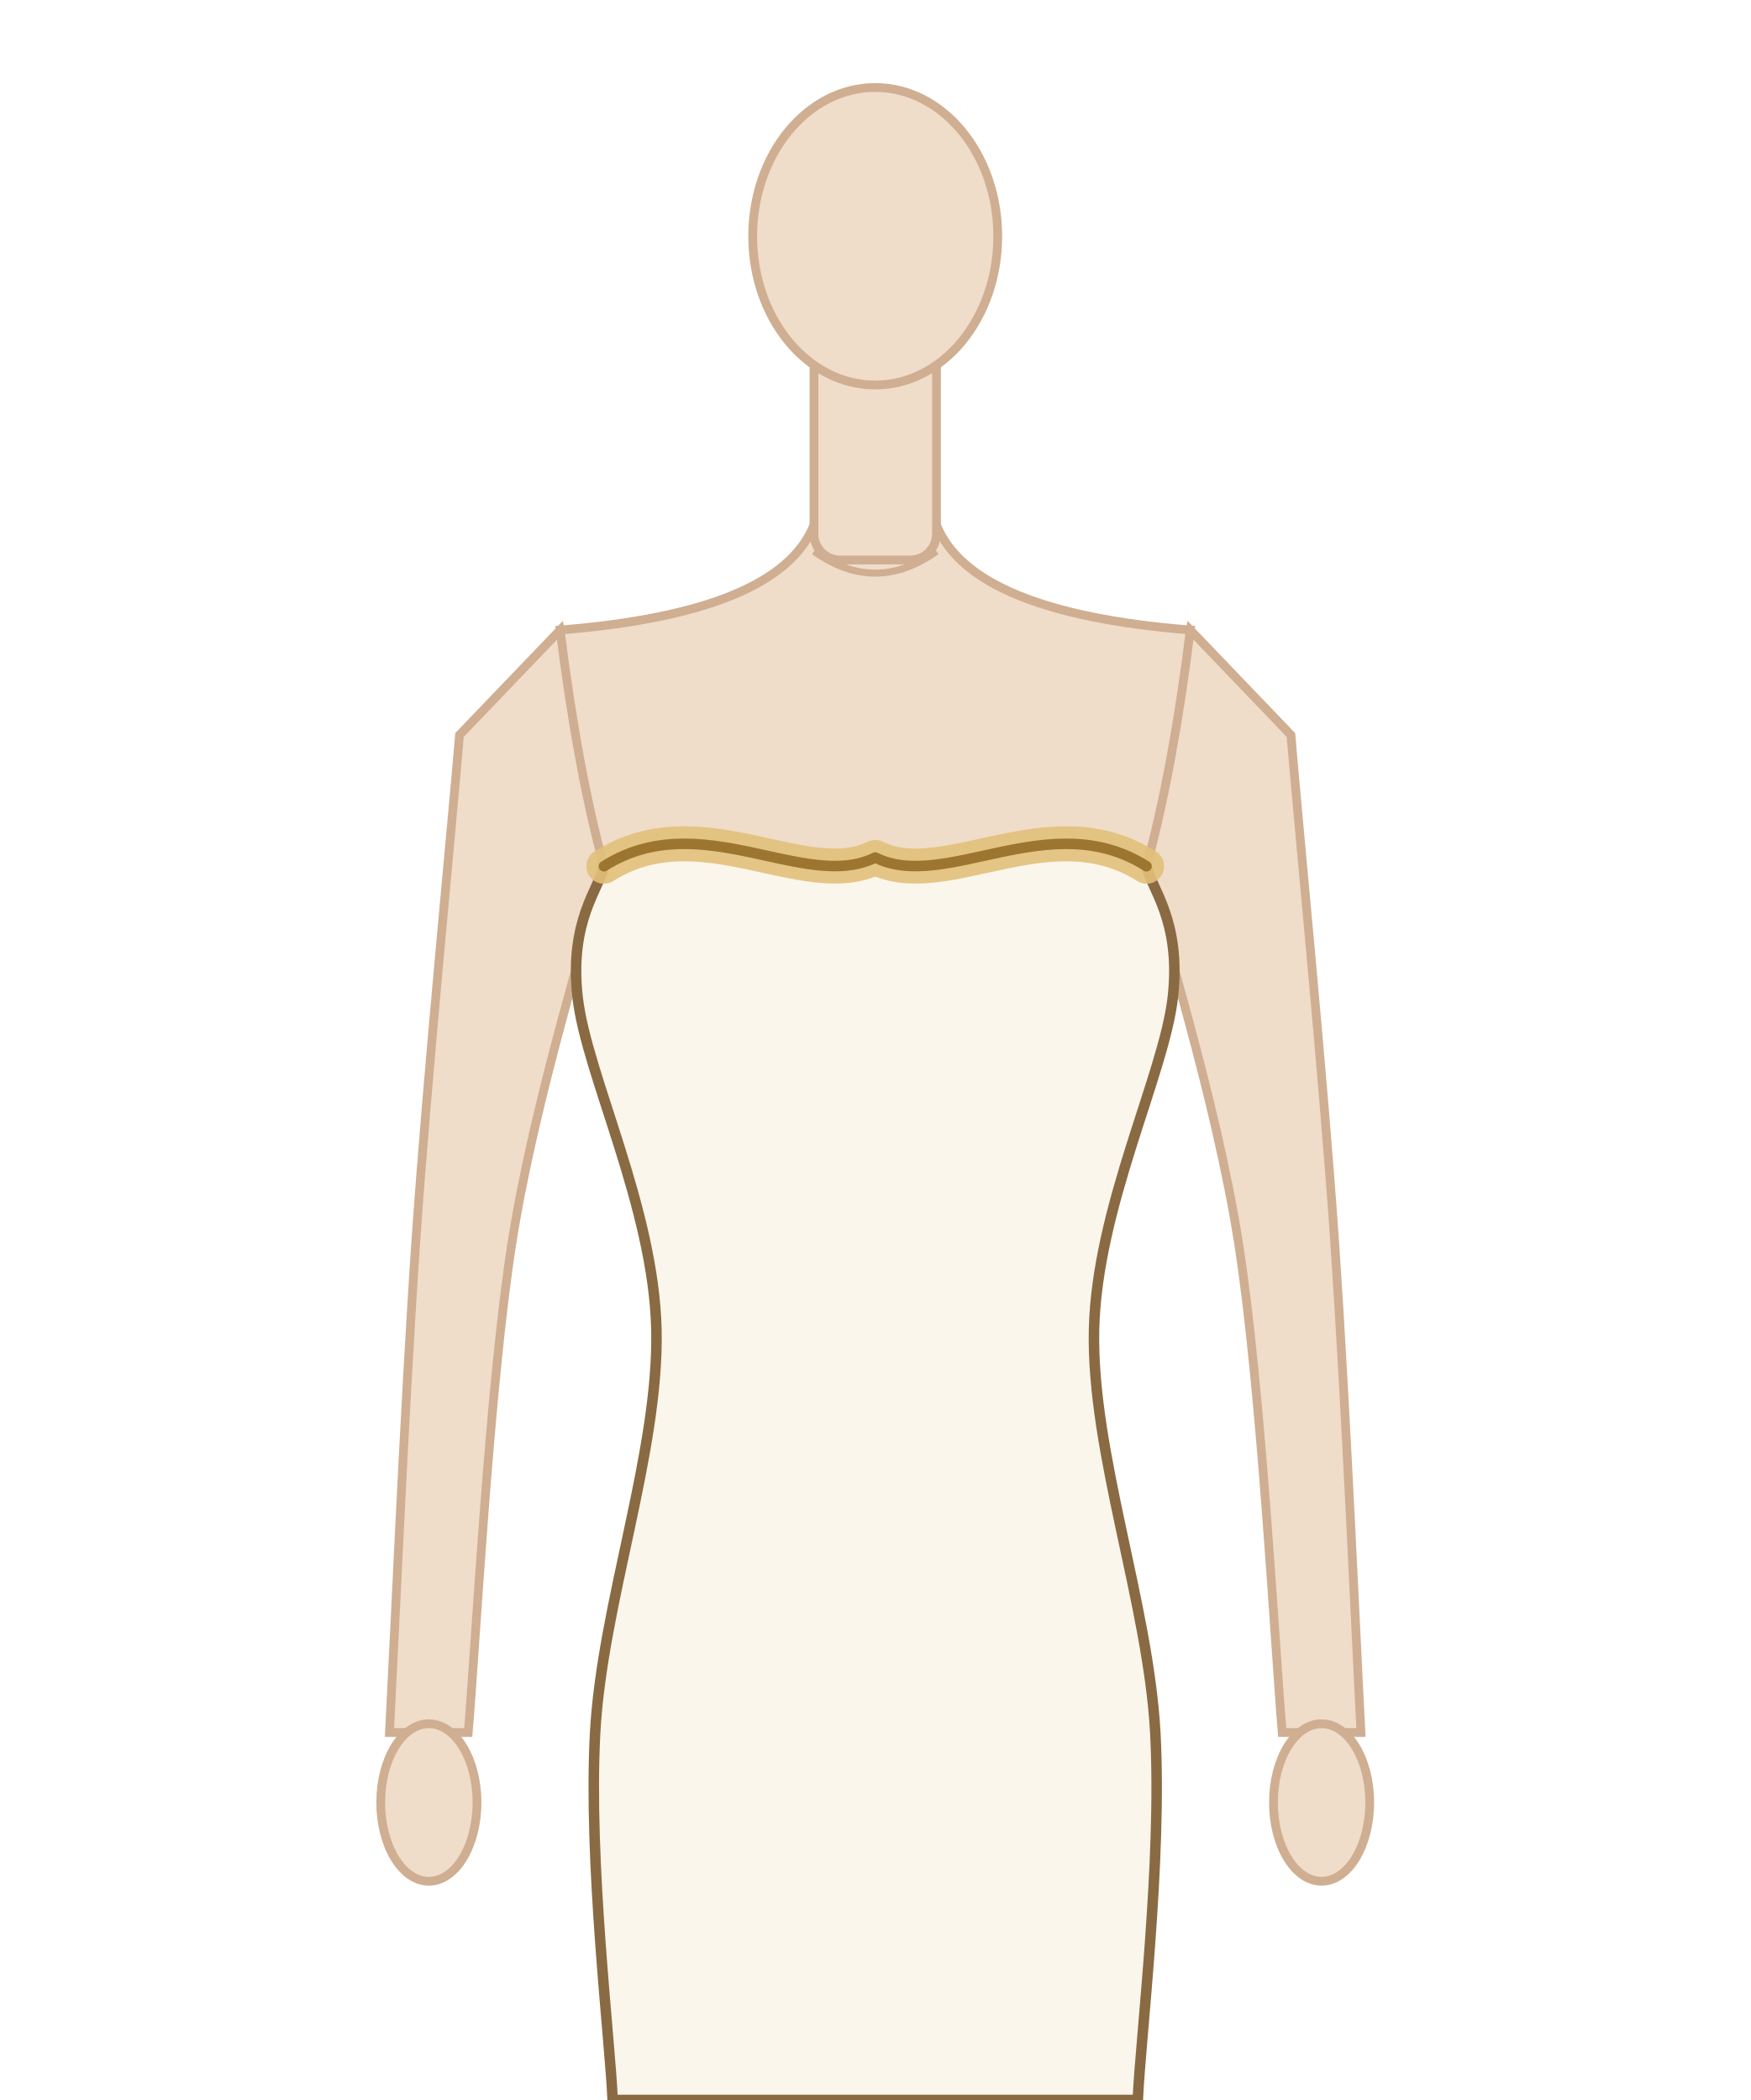
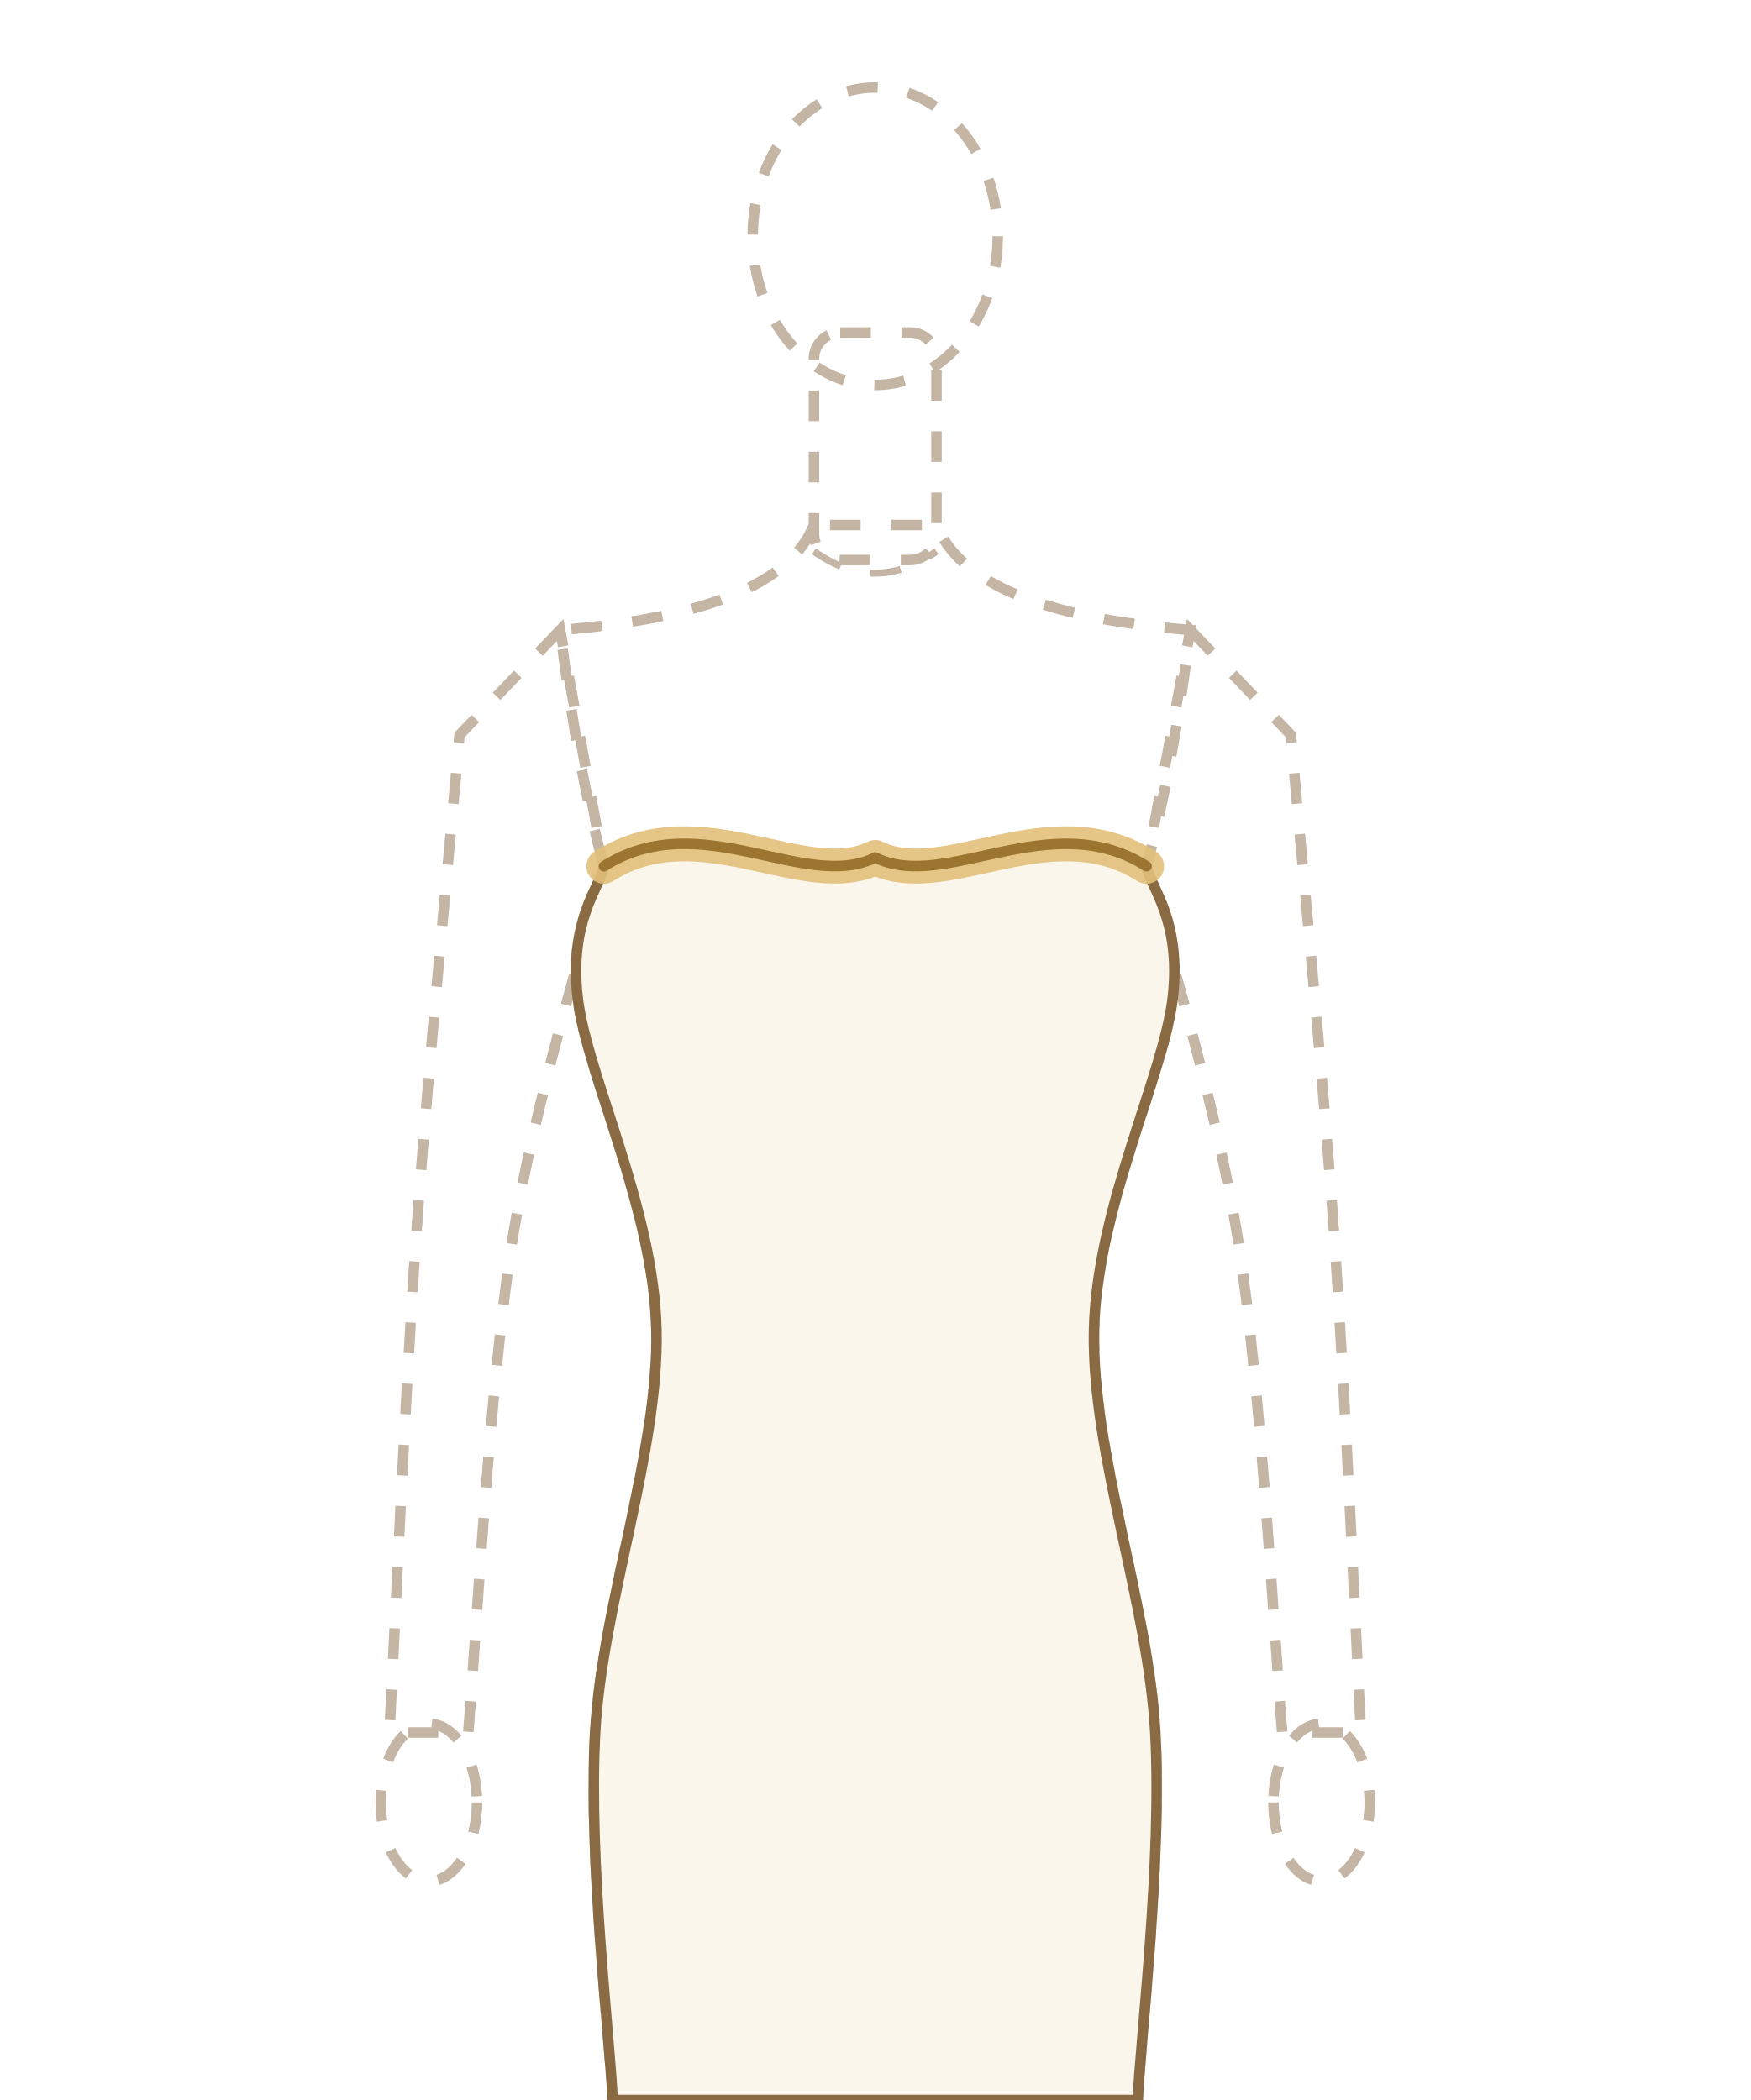
<svg xmlns="http://www.w3.org/2000/svg" viewBox="0 0 200 240" width="200" height="240">
-   <path d="M 64 72 L 52.5 84 C 51.7 93.7, 48.8 123, 47.5 142 C 46.2 161, 45 188.7, 44.5 198 L 53.5 198 C 54.3 188.7, 55.9 158.5, 58.5 142 C 61.1 125.5, 67.3 106.2, 69 99 Z" fill="#efdcc9" stroke="#cfae92" stroke-width="1" />
-   <ellipse cx="49" cy="206" rx="5.5" ry="9" fill="#efdcc9" stroke="#cfae92" stroke-width="1" />
+   <path d="M 64 72 L 52.5 84 C 51.7 93.7, 48.8 123, 47.5 142 C 46.2 161, 45 188.7, 44.5 198 L 53.5 198 C 54.3 188.7, 55.9 158.5, 58.5 142 C 61.1 125.5, 67.3 106.2, 69 99 Z" fill="none" stroke="#c4b5a5" stroke-width="1.2" stroke-dasharray="3.5 3.5" />
+   <ellipse cx="49" cy="206" rx="5.5" ry="9" fill="none" stroke="#c4b5a5" stroke-width="1.2" stroke-dasharray="3.5 3.5" />
  <g transform="matrix(-1 0 0 1 200 0)">
-     <path d="M 64 72 L 52.5 84 C 51.7 93.7, 48.8 123, 47.5 142 C 46.2 161, 45 188.7, 44.5 198 L 53.5 198 C 54.3 188.7, 55.9 158.5, 58.5 142 C 61.1 125.5, 67.3 106.2, 69 99 Z" fill="#efdcc9" stroke="#cfae92" stroke-width="1" />
-     <ellipse cx="49" cy="206" rx="5.5" ry="9" fill="#efdcc9" stroke="#cfae92" stroke-width="1" />
+     <path d="M 64 72 L 52.5 84 C 51.7 93.7, 48.8 123, 47.5 142 C 46.2 161, 45 188.7, 44.5 198 L 53.5 198 C 54.3 188.7, 55.9 158.5, 58.5 142 C 61.1 125.5, 67.3 106.2, 69 99 Z" fill="none" stroke="#c4b5a5" stroke-width="1.2" stroke-dasharray="3.5 3.5" />
+     <ellipse cx="49" cy="206" rx="5.5" ry="9" fill="none" stroke="#c4b5a5" stroke-width="1.2" stroke-dasharray="3.5 3.5" />
  </g>
-   <path d="M 93 60 Q 89 70 64 72 Q 66 88 69 99 C 68.5 101.5, 65 105.2, 66 114 C 67 122.8, 74.7 138, 75 152 C 75.3 166, 68.8 183.3, 68 198 C 67.2 212.7, 69.7 233, 70 240 L 130 240 C 130.3 233, 132.8 212.7, 132 198 C 131.2 183.3, 124.7 166, 125 152 C 125.3 138, 133 122.8, 134 114 C 135 105.2, 131.5 101.5, 131 99 Q 134 88 136 72 Q 111 70 107 60 Z" fill="#efdcc9" stroke="#cfae92" stroke-width="1" />
-   <rect x="93" y="38" width="14" height="26" rx="3" fill="#efdcc9" stroke="#cfae92" stroke-width="1" />
-   <ellipse cx="100" cy="27" rx="14" ry="17" fill="#efdcc9" stroke="#cfae92" stroke-width="1" />
-   <path d="M 93 63 Q 100 68 107 63" fill="none" stroke="#cfae92" stroke-width="0.8" />
+   <path d="M 93 60 Q 89 70 64 72 Q 66 88 69 99 C 68.5 101.5, 65 105.2, 66 114 C 67 122.8, 74.7 138, 75 152 C 75.3 166, 68.8 183.3, 68 198 C 67.2 212.7, 69.7 233, 70 240 L 130 240 C 130.3 233, 132.8 212.7, 132 198 C 131.2 183.3, 124.7 166, 125 152 C 125.3 138, 133 122.8, 134 114 C 135 105.2, 131.5 101.5, 131 99 Q 134 88 136 72 Q 111 70 107 60 Z" fill="none" stroke="#c4b5a5" stroke-width="1.2" stroke-dasharray="3.5 3.5" />
+   <rect x="93" y="38" width="14" height="26" rx="3" fill="none" stroke="#c4b5a5" stroke-width="1.2" stroke-dasharray="3.5 3.5" />
+   <ellipse cx="100" cy="27" rx="14" ry="17" fill="none" stroke="#c4b5a5" stroke-width="1.2" stroke-dasharray="3.5 3.5" />
+   <path d="M 93 63 Q 100 68 107 63" fill="none" stroke="#c4b5a5" stroke-width="0.8" stroke-dasharray="3.5 3.5" />
  <path d="M 69 99 C 80 92, 92 102, 100 98 C 108 102, 120 92, 131 99 C 131.5 101.5, 135 105.2, 134 114 C 133 122.8, 125.3 138, 125 152 C 124.7 166, 131.2 183.3, 132 198 C 132.8 212.7, 130.3 233, 130 240 L 70 240 C 69.7 233, 67.2 212.7, 68 198 C 68.8 183.3, 75.3 166, 75 152 C 74.7 138, 67 122.8, 66 114 C 65 105.2, 68.5 101.5, 69 99 Z" fill="#fbf6ec" stroke="#8a6a42" stroke-width="1.2" stroke-linejoin="round" />
  <path d="M 69 99 C 80 92, 92 102, 100 98 C 108 102, 120 92, 131 99" fill="none" stroke="#e2c07a" stroke-width="4" stroke-linecap="round" stroke-linejoin="round" opacity="0.9" />
  <path d="M 69 99 C 80 92, 92 102, 100 98 C 108 102, 120 92, 131 99" fill="none" stroke="#9c7631" stroke-width="1.2" stroke-linecap="round" stroke-linejoin="round" />
</svg>
